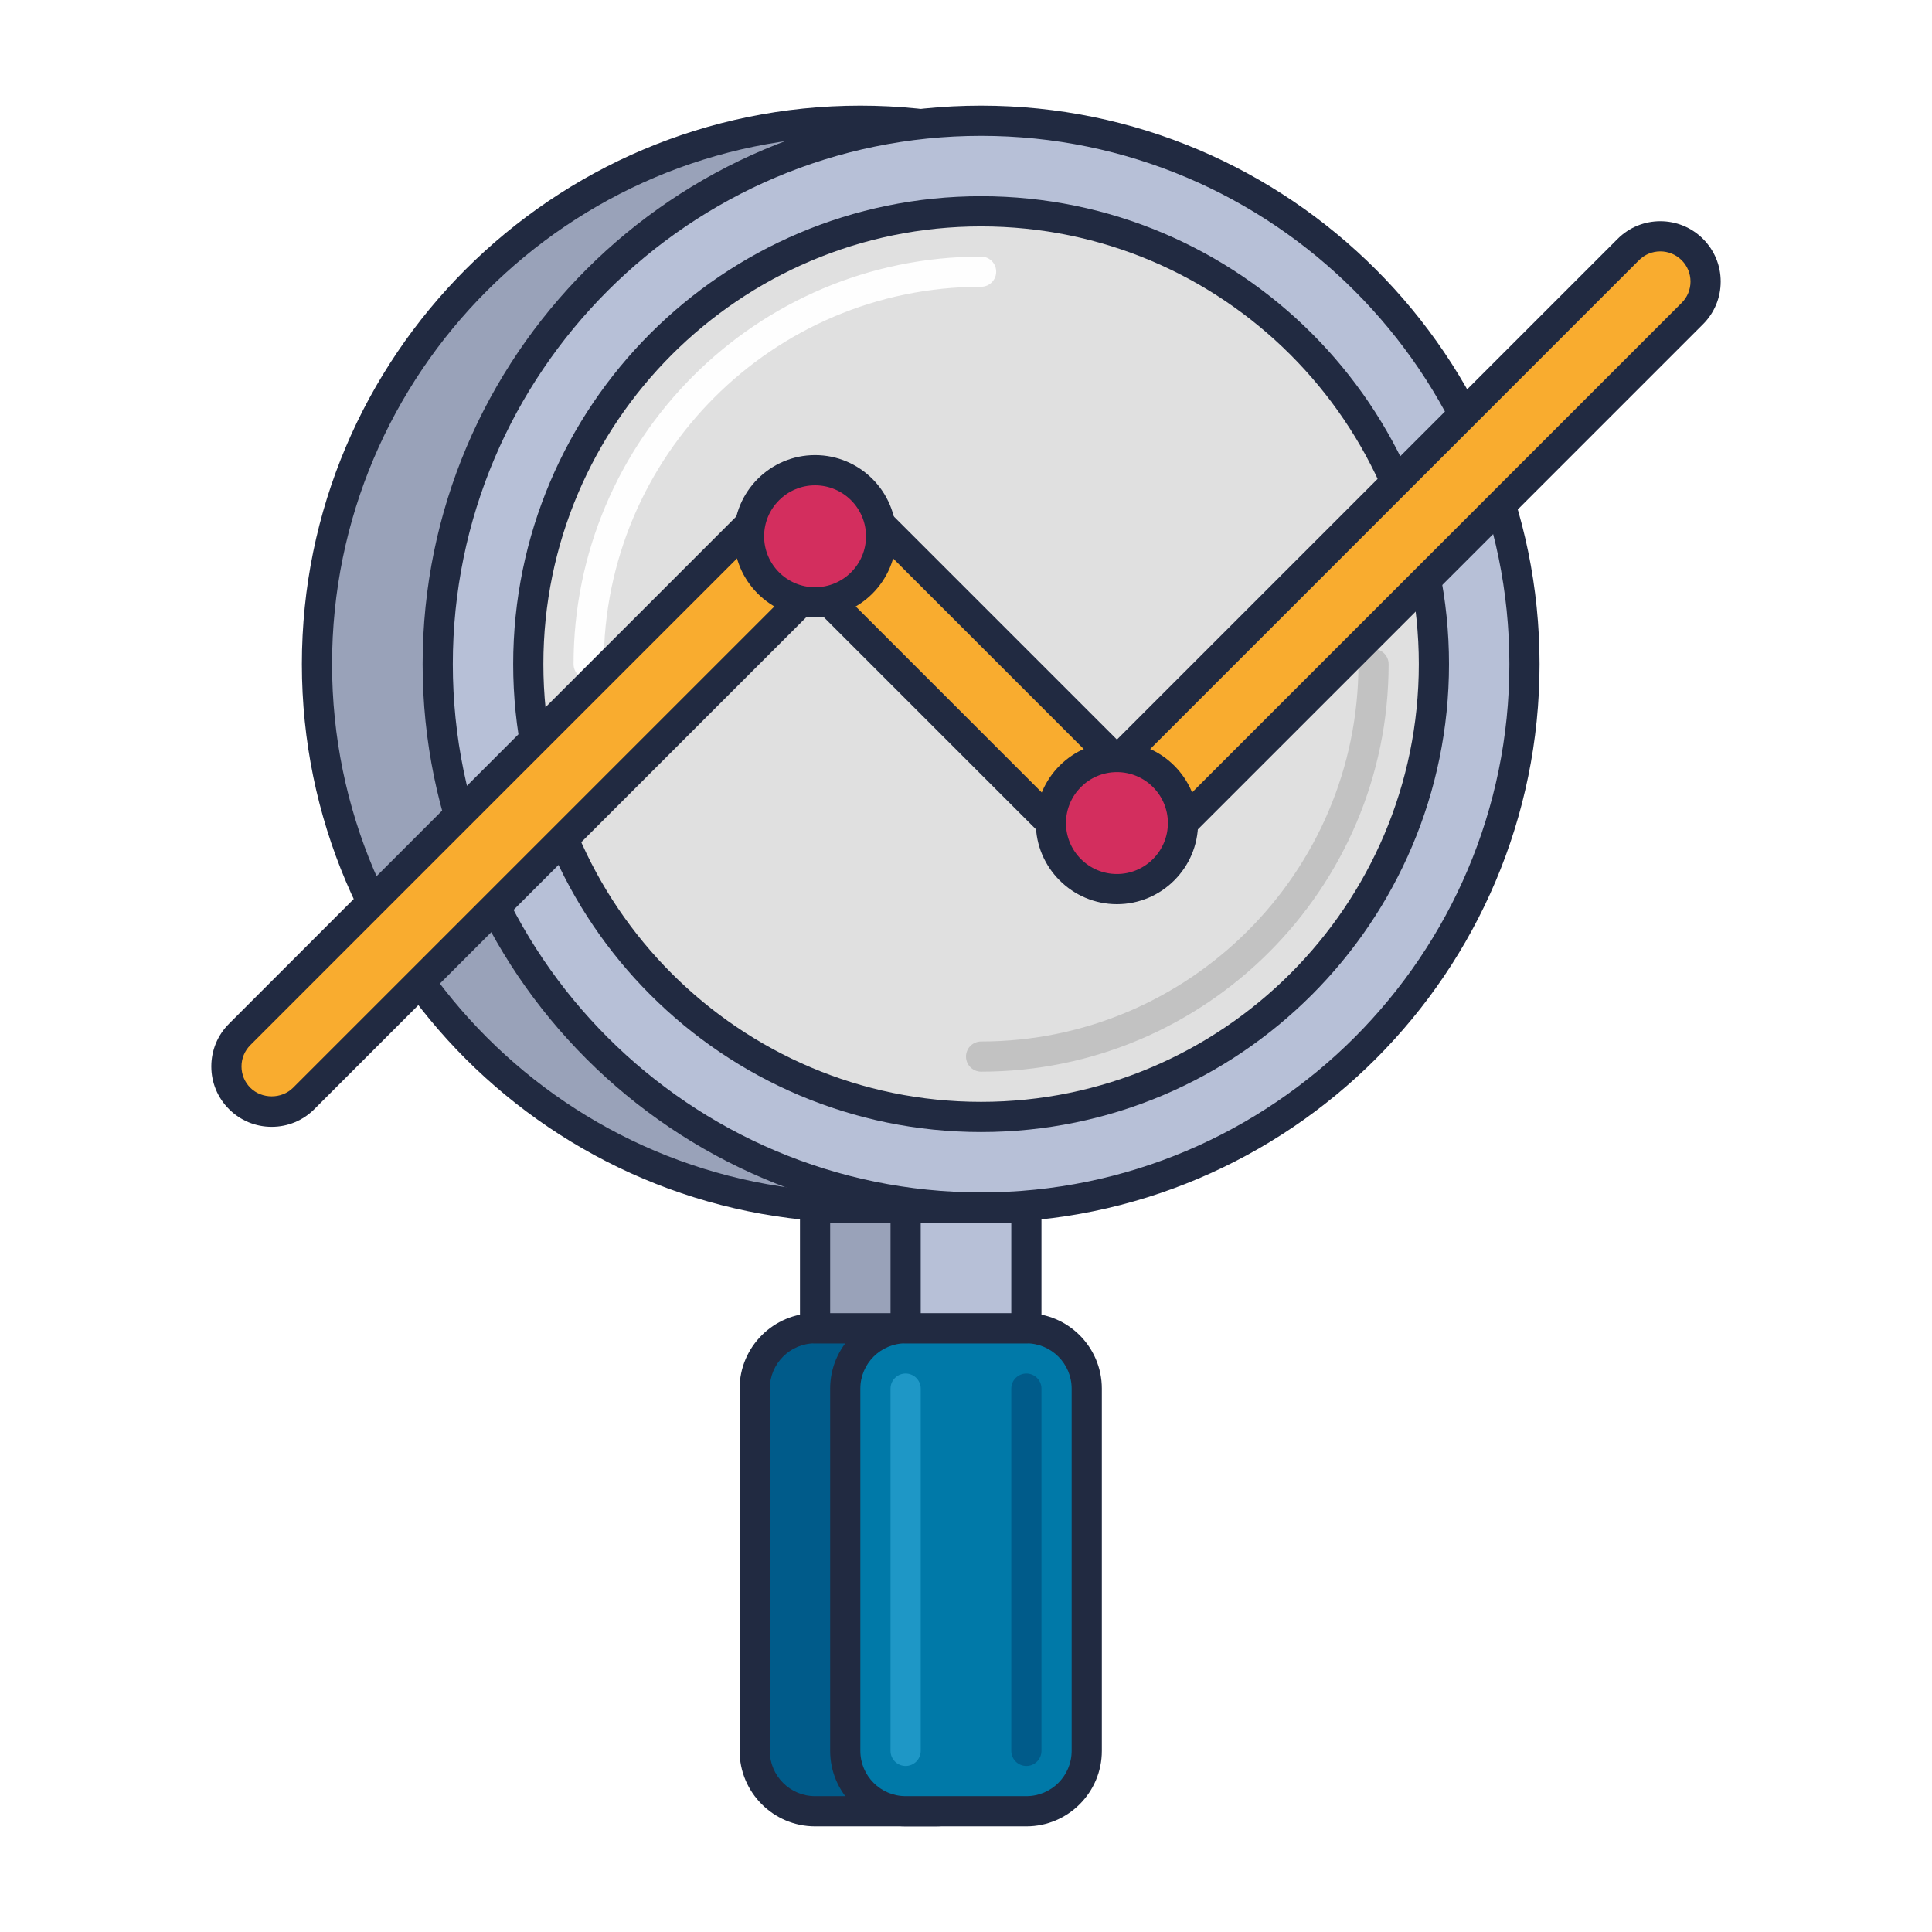
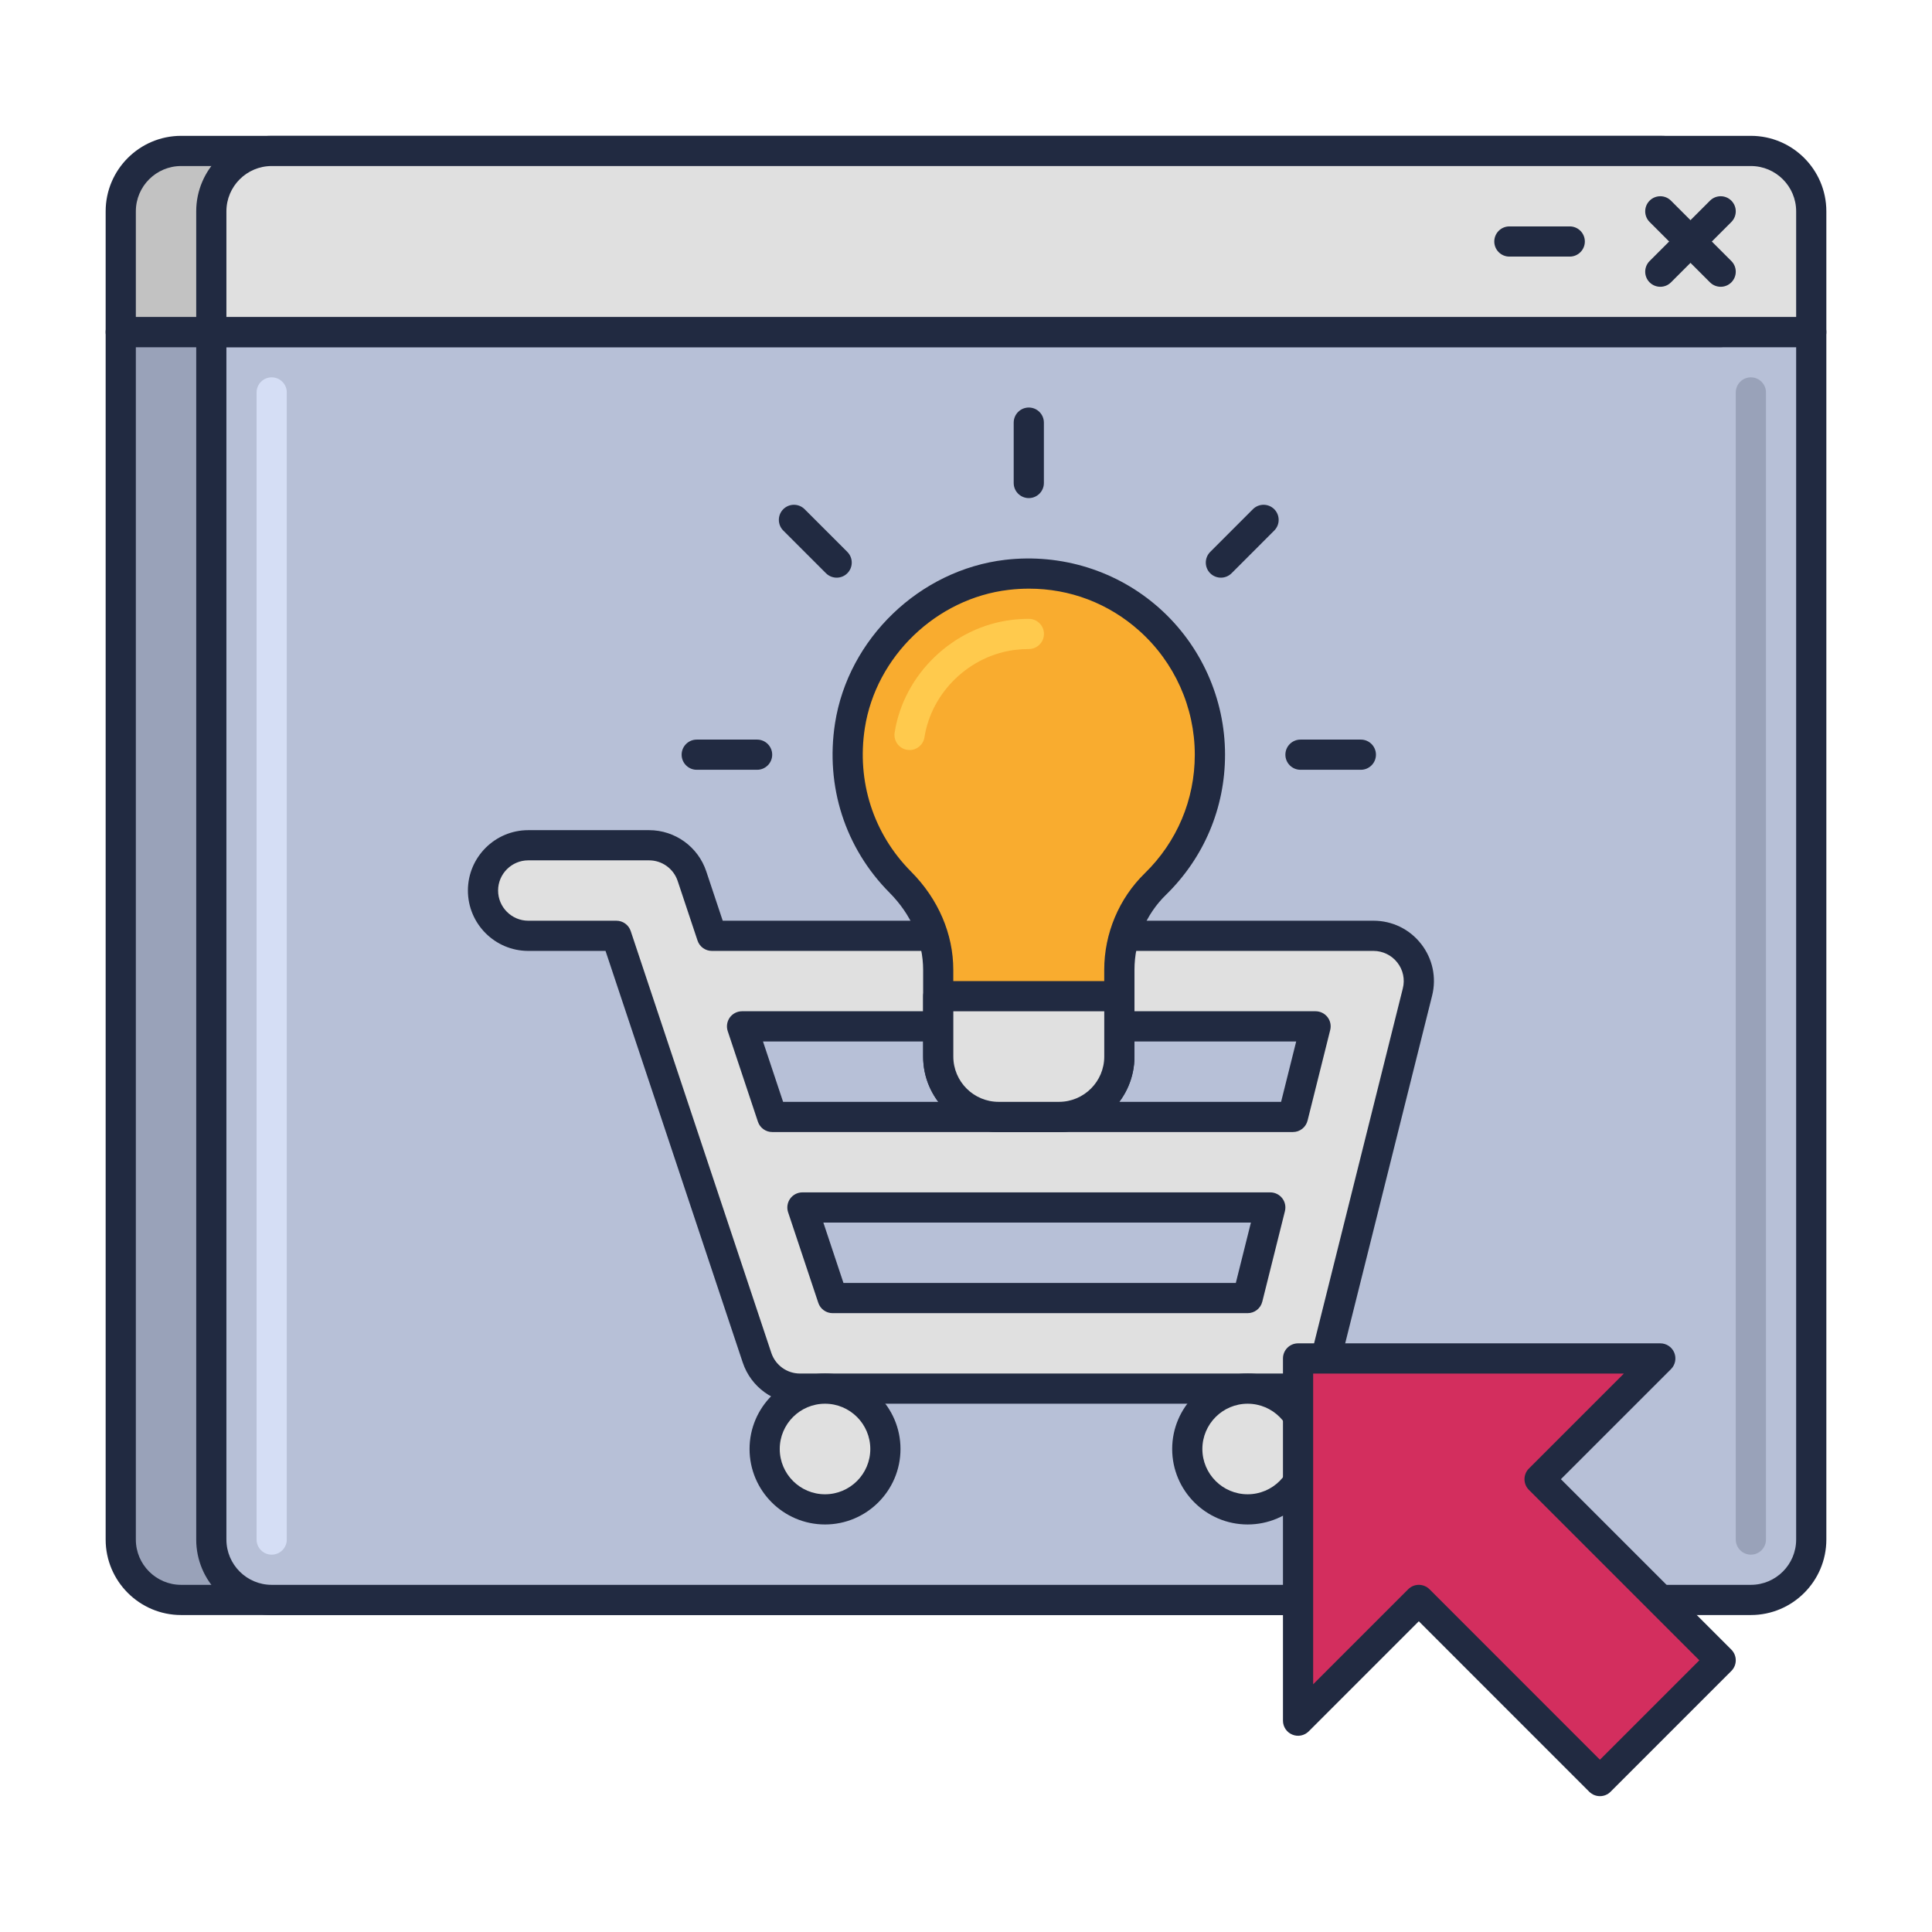
<svg xmlns="http://www.w3.org/2000/svg" version="1.1" id="Icon_Set" x="0px" y="0px" viewBox="0 0 64 64" style="enable-background:new 0 0 64 64;" xml:space="preserve">
  <style type="text/css">
	.st0{fill:#C2C2C2;}
	.st1{fill:#212A41;}
	.st2{fill:#E0E0E0;}
	.st3{fill:#FEFEFE;}
	.st4{fill:#005B8A;}
	.st5{fill:#0079A8;}
	.st6{fill:#E0C8A4;}
	.st7{fill:#FEE6C2;}
	.st8{fill:#DB8E11;}
	.st9{fill:#F9AC2F;}
	.st10{fill:#FFCA4D;}
	.st11{fill:#D32E5E;}
	.st12{fill:#B51040;}
	.st13{fill:#6C696F;}
	.st14{fill:#F14C7C;}
	.st15{fill:#4E4B51;}
	.st16{fill:#E8D2A8;}
	.st17{fill:#C2AA86;}
	.st18{fill:#8A878D;}
	.st19{fill:#99A2B9;}
	.st20{fill:#B7C0D7;}
	.st21{fill:#D5DEF5;}
	.st22{fill:#302D33;}
	.st23{fill:#BED38E;}
	.st24{fill:#1E97C6;}
	.st25{fill:#A0B570;}
	.st26{fill:#DCF1AC;}
	.st27{fill:#A4A4A4;}
	.st28{fill:#7B849B;}
	.st29{fill:#BD7000;}
</style>
  <g>
    <g>
-       <circle class="st19" cx="28.5" cy="22" r="18" />
-       <path class="st1" d="M28.5,40.5C18.299,40.5,10,32.201,10,22S18.299,3.5,28.5,3.5S47,11.799,47,22S38.701,40.5,28.5,40.5z     M28.5,4.5C18.851,4.5,11,12.351,11,22s7.851,17.5,17.5,17.5S46,31.649,46,22S38.149,4.5,28.5,4.5z" />
+       <path class="st19" d="M4,51V11h53v40c0,1.105-0.895,2-2,2H6C4.895,53,4,52.105,4,51z" />
+       <path class="st1" d="M55,53.5H6c-1.378,0-2.5-1.122-2.5-2.5V11c0-0.276,0.224-0.5,0.5-0.5h53c0.276,0,0.5,0.224,0.5,0.5v40    C57.5,52.378,56.379,53.5,55,53.5z M4.5,11.5V51c0,0.827,0.673,1.5,1.5,1.5h49c0.827,0,1.5-0.673,1.5-1.5V11.5H4.5z" />
    </g>
    <g>
-       <circle class="st20" cx="32.5" cy="22" r="18" />
-       <path class="st1" d="M32.5,40.5C22.299,40.5,14,32.201,14,22S22.299,3.5,32.5,3.5S51,11.799,51,22S42.701,40.5,32.5,40.5z     M32.5,4.5C22.851,4.5,15,12.351,15,22s7.851,17.5,17.5,17.5S50,31.649,50,22S42.149,4.5,32.5,4.5z" />
+       <path class="st20" d="M7,51V11h53v40c0,1.105-0.895,2-2,2H9C7.895,53,7,52.105,7,51z" />
+       <path class="st1" d="M58,53.5H9c-1.378,0-2.5-1.122-2.5-2.5V11c0-0.276,0.224-0.5,0.5-0.5h53c0.276,0,0.5,0.224,0.5,0.5v40    C60.5,52.378,59.379,53.5,58,53.5z M7.5,11.5V51c0,0.827,0.673,1.5,1.5,1.5h49c0.827,0,1.5-0.673,1.5-1.5V11.5H7.5z" />
    </g>
    <g>
-       <circle class="st2" cx="32.5" cy="22" r="15" />
-       <path class="st1" d="M32.5,37.5C23.953,37.5,17,30.547,17,22S23.953,6.5,32.5,6.5S48,13.453,48,22S41.047,37.5,32.5,37.5z     M32.5,7.5C24.505,7.5,18,14.005,18,22s6.505,14.5,14.5,14.5S47,29.995,47,22S40.495,7.5,32.5,7.5z" />
+       <path class="st0" d="M55,5H6C4.895,5,4,5.895,4,7v4h53V7C57,5.895,56.105,5,55,5z" />
+       <path class="st1" d="M57,11.5H4c-0.276,0-0.5-0.224-0.5-0.5V7c0-1.378,1.122-2.5,2.5-2.5h49c1.379,0,2.5,1.122,2.5,2.5v4    C57.5,11.276,57.276,11.5,57,11.5z M4.5,10.5h52V7c0-0.827-0.673-1.5-1.5-1.5H6C5.173,5.5,4.5,6.173,4.5,7V10.5z" />
    </g>
    <g>
-       <path class="st0" d="M32.5,35.5c-0.276,0-0.5-0.224-0.5-0.5s0.224-0.5,0.5-0.5C39.393,34.5,45,28.893,45,22    c0-0.276,0.224-0.5,0.5-0.5S46,21.724,46,22C46,29.444,39.944,35.5,32.5,35.5z" />
+       <path class="st19" d="M58,51.5c-0.276,0-0.5-0.224-0.5-0.5V13c0-0.276,0.224-0.5,0.5-0.5s0.5,0.224,0.5,0.5v38    C58.5,51.276,58.276,51.5,58,51.5z" />
    </g>
    <g>
-       <path class="st3" d="M19.5,22.5c-0.276,0-0.5-0.224-0.5-0.5c0-7.444,6.056-13.5,13.5-13.5C32.776,8.5,33,8.724,33,9    s-0.224,0.5-0.5,0.5C25.607,9.5,20,15.107,20,22C20,22.276,19.776,22.5,19.5,22.5z" />
+       <path class="st21" d="M9,51.5c-0.276,0-0.5-0.224-0.5-0.5V13c0-0.276,0.224-0.5,0.5-0.5s0.5,0.224,0.5,0.5v38    C9.5,51.276,9.276,51.5,9,51.5z" />
    </g>
    <g>
-       <path class="st4" d="M31,60h-4c-1.105,0-2-0.895-2-2V46c0-1.105,0.895-2,2-2h4c1.105,0,2,0.895,2,2v12C33,59.105,32.105,60,31,60z    " />
-       <path class="st1" d="M31,60.5h-4c-1.379,0-2.5-1.122-2.5-2.5V46c0-1.378,1.121-2.5,2.5-2.5h4c1.379,0,2.5,1.122,2.5,2.5v12    C33.5,59.378,32.379,60.5,31,60.5z M27,44.5c-0.827,0-1.5,0.673-1.5,1.5v12c0,0.827,0.673,1.5,1.5,1.5h4    c0.827,0,1.5-0.673,1.5-1.5V46c0-0.827-0.673-1.5-1.5-1.5H27z" />
+       <path class="st2" d="M58,5H9C7.895,5,7,5.895,7,7v4h53V7C60,5.895,59.105,5,58,5z" />
+       <path class="st1" d="M60,11.5H7c-0.276,0-0.5-0.224-0.5-0.5V7c0-1.378,1.122-2.5,2.5-2.5h49c1.379,0,2.5,1.122,2.5,2.5v4    C60.5,11.276,60.276,11.5,60,11.5z M7.5,10.5h52V7c0-0.827-0.673-1.5-1.5-1.5H9C8.173,5.5,7.5,6.173,7.5,7V10.5z" />
    </g>
    <g>
-       <rect x="27" y="40" class="st19" width="4" height="4" />
-       <path class="st1" d="M31,44.5h-4c-0.276,0-0.5-0.224-0.5-0.5v-4c0-0.276,0.224-0.5,0.5-0.5h4c0.276,0,0.5,0.224,0.5,0.5v4    C31.5,44.276,31.276,44.5,31,44.5z M27.5,43.5h3v-3h-3V43.5z" />
+       <path class="st1" d="M52,8.5h-2c-0.276,0-0.5-0.224-0.5-0.5s0.224-0.5,0.5-0.5h2c0.276,0,0.5,0.224,0.5,0.5S52.276,8.5,52,8.5z" />
    </g>
    <g>
-       <path class="st5" d="M34,60h-4c-1.105,0-2-0.895-2-2V46c0-1.105,0.895-2,2-2h4c1.105,0,2,0.895,2,2v12C36,59.105,35.105,60,34,60z    " />
-       <path class="st1" d="M34,60.5h-4c-1.379,0-2.5-1.122-2.5-2.5V46c0-1.378,1.121-2.5,2.5-2.5h4c1.379,0,2.5,1.122,2.5,2.5v12    C36.5,59.378,35.379,60.5,34,60.5z M30,44.5c-0.827,0-1.5,0.673-1.5,1.5v12c0,0.827,0.673,1.5,1.5,1.5h4    c0.827,0,1.5-0.673,1.5-1.5V46c0-0.827-0.673-1.5-1.5-1.5H30z" />
+       <path class="st1" d="M57,9.5c-0.128,0-0.256-0.049-0.354-0.146l-2-2c-0.195-0.195-0.195-0.512,0-0.707s0.512-0.195,0.707,0l2,2    c0.195,0.195,0.195,0.512,0,0.707C57.256,9.451,57.128,9.5,57,9.5z" />
    </g>
    <g>
-       <rect x="30" y="40" class="st20" width="4" height="4" />
-       <path class="st1" d="M34,44.5h-4c-0.276,0-0.5-0.224-0.5-0.5v-4c0-0.276,0.224-0.5,0.5-0.5h4c0.276,0,0.5,0.224,0.5,0.5v4    C34.5,44.276,34.276,44.5,34,44.5z M30.5,43.5h3v-3h-3V43.5z" />
+       <path class="st1" d="M55,9.5c-0.128,0-0.256-0.049-0.354-0.146c-0.195-0.195-0.195-0.512,0-0.707l2-2    c0.195-0.195,0.512-0.195,0.707,0s0.195,0.512,0,0.707l-2,2C55.256,9.451,55.128,9.5,55,9.5z" />
    </g>
    <g>
-       <path class="st24" d="M30,58.5c-0.276,0-0.5-0.224-0.5-0.5V46c0-0.276,0.224-0.5,0.5-0.5s0.5,0.224,0.5,0.5v12    C30.5,58.276,30.276,58.5,30,58.5z" />
+       <path class="st2" d="M46.683,31.577C46.398,31.213,45.962,31,45.5,31H23.581l-0.658-1.974C22.719,28.413,22.146,28,21.5,28h-4    c-0.829,0-1.5,0.671-1.5,1.5s0.671,1.5,1.5,1.5h2.919l0.658,1.974l4,12C25.281,45.587,25.854,46,26.5,46h16    c0.688,0,1.288-0.468,1.455-1.136l3-12C47.067,32.416,46.967,31.941,46.683,31.577z M43.579,34l-0.75,3H25.581l-1-3H43.579z     M27.581,43l-1-3h15.498l-0.75,3H27.581z" />
+       <path class="st1" d="M42.5,46.5h-16c-0.862,0-1.625-0.55-1.897-1.368L20.059,31.5H17.5c-1.103,0-2-0.897-2-2s0.897-2,2-2h4    c0.862,0,1.625,0.55,1.897,1.368l0.544,1.632H45.5c0.62,0,1.195,0.28,1.576,0.769c0.001,0,0.001,0,0.001,0    c0.381,0.489,0.514,1.115,0.363,1.716l-3,12C44.217,45.877,43.419,46.5,42.5,46.5z M17.5,28.5c-0.551,0-1,0.449-1,1s0.449,1,1,1    h2.919c0.215,0,0.406,0.138,0.474,0.342l4.658,13.974c0.137,0.409,0.518,0.684,0.949,0.684h16c0.46,0,0.858-0.312,0.97-0.757l3-12    c0.076-0.301,0.01-0.614-0.182-0.858C46.101,31.644,45.806,31.5,45.5,31.5H23.581c-0.215,0-0.406-0.138-0.474-0.342l-0.658-1.974    C22.312,28.775,21.931,28.5,21.5,28.5H17.5z M41.329,43.5H27.581c-0.215,0-0.406-0.138-0.474-0.342l-1-3    c-0.051-0.152-0.025-0.32,0.068-0.451c0.094-0.13,0.245-0.208,0.406-0.208h15.498c0.154,0,0.3,0.071,0.395,0.192    c0.095,0.121,0.128,0.279,0.091,0.429l-0.75,3C41.759,43.344,41.559,43.5,41.329,43.5z M27.941,42.5h12.997l0.5-2H27.275    L27.941,42.5z M42.829,37.5H25.581c-0.215,0-0.406-0.138-0.474-0.342l-1-3c-0.051-0.152-0.025-0.32,0.068-0.451    c0.094-0.13,0.245-0.208,0.406-0.208h18.998c0.154,0,0.3,0.071,0.395,0.192c0.095,0.121,0.128,0.279,0.091,0.429l-0.75,3    C43.259,37.344,43.059,37.5,42.829,37.5z M25.941,36.5h16.497l0.5-2H25.275L25.941,36.5z" />
    </g>
    <g>
-       <path class="st4" d="M34,58.5c-0.276,0-0.5-0.224-0.5-0.5V46c0-0.276,0.224-0.5,0.5-0.5s0.5,0.224,0.5,0.5v12    C34.5,58.276,34.276,58.5,34,58.5z" />
+       <circle class="st2" cx="41.33" cy="48" r="2" />
+       <path class="st1" d="M41.33,50.5c-1.379,0-2.5-1.122-2.5-2.5s1.121-2.5,2.5-2.5s2.5,1.122,2.5,2.5S42.709,50.5,41.33,50.5z     M41.33,46.5c-0.827,0-1.5,0.673-1.5,1.5s0.673,1.5,1.5,1.5s1.5-0.673,1.5-1.5S42.157,46.5,41.33,46.5z" />
    </g>
    <g>
-       <path class="st9" d="M9,36.827c-0.384,0-0.768-0.146-1.061-0.439c-0.586-0.585-0.586-1.536,0-2.121l18-18    c0.586-0.586,1.535-0.586,2.121,0L37,25.206L53.939,8.267c0.586-0.586,1.535-0.586,2.121,0c0.586,0.585,0.586,1.536,0,2.121    l-18,18c-0.586,0.586-1.535,0.586-2.121,0L27,19.448L10.061,36.388C9.768,36.681,9.384,36.827,9,36.827z" />
-       <path class="st1" d="M9,37.327c-0.534,0-1.036-0.208-1.414-0.586C7.208,36.364,7,35.861,7,35.327s0.208-1.037,0.586-1.414l18-18    c0.779-0.78,2.049-0.78,2.828,0L37,24.499L53.586,7.913c0.779-0.78,2.049-0.78,2.828,0C56.792,8.291,57,8.793,57,9.327    s-0.208,1.037-0.586,1.414l-18,18c-0.756,0.756-2.072,0.756-2.828,0L27,20.155L10.414,36.741C10.036,37.119,9.534,37.327,9,37.327    z M27,16.328c-0.256,0-0.512,0.098-0.707,0.292l-18,18C8.104,34.809,8,35.06,8,35.327s0.104,0.518,0.293,0.707    c0.379,0.378,1.035,0.378,1.414,0l16.939-16.939c0.195-0.195,0.512-0.195,0.707,0l8.939,8.939c0.379,0.378,1.035,0.378,1.414,0    l18-18C55.896,9.845,56,9.594,56,9.327s-0.104-0.518-0.293-0.707c-0.391-0.39-1.023-0.39-1.414,0L37.354,25.56    c-0.195,0.195-0.512,0.195-0.707,0l-8.939-8.939C27.512,16.425,27.256,16.328,27,16.328z" />
+       <circle class="st2" cx="27.33" cy="48" r="2" />
+       <path class="st1" d="M27.33,50.5c-1.378,0-2.5-1.122-2.5-2.5s1.122-2.5,2.5-2.5s2.5,1.122,2.5,2.5S28.708,50.5,27.33,50.5z     M27.33,46.5c-0.827,0-1.5,0.673-1.5,1.5s0.673,1.5,1.5,1.5s1.5-0.673,1.5-1.5S28.157,46.5,27.33,46.5z" />
    </g>
    <g>
-       <circle class="st11" cx="27" cy="17.765" r="2.188" />
-       <path class="st1" d="M27,20.452c-1.481,0-2.688-1.206-2.688-2.688s1.206-2.688,2.688-2.688s2.688,1.206,2.688,2.688    S28.481,20.452,27,20.452z M27,16.077c-0.931,0-1.688,0.757-1.688,1.688s0.757,1.688,1.688,1.688s1.688-0.757,1.688-1.688    S27.931,16.077,27,16.077z" />
+       <polygon class="st11" points="43,45 43,57 47,53 53,59 57,55 51,49 55,45   " />
+       <path class="st1" d="M53,59.5c-0.128,0-0.256-0.049-0.354-0.146L47,53.707l-3.646,3.646c-0.144,0.143-0.36,0.187-0.545,0.108    C42.622,57.385,42.5,57.202,42.5,57V45c0-0.276,0.224-0.5,0.5-0.5h12c0.202,0,0.385,0.122,0.462,0.309s0.034,0.402-0.108,0.545    L51.707,49l5.646,5.646c0.195,0.195,0.195,0.512,0,0.707l-4,4C53.256,59.451,53.128,59.5,53,59.5z M47,52.5    c0.128,0,0.256,0.049,0.354,0.146L53,58.293L56.293,55l-5.646-5.646c-0.195-0.195-0.195-0.512,0-0.707l3.146-3.146H43.5v10.293    l3.146-3.146C46.744,52.549,46.872,52.5,47,52.5z" />
    </g>
    <g>
-       <circle class="st11" cx="37" cy="27.265" r="2.188" />
-       <path class="st1" d="M37,29.952c-1.481,0-2.688-1.206-2.688-2.688s1.206-2.688,2.688-2.688s2.688,1.206,2.688,2.688    S38.481,29.952,37,29.952z M37,25.577c-0.931,0-1.688,0.757-1.688,1.688s0.757,1.688,1.688,1.688s1.688-0.757,1.688-1.688    S37.931,25.577,37,25.577z" />
+       <path class="st9" d="M40.08,25c0-3.553-3.088-6.384-6.726-5.957c-2.621,0.307-4.793,2.388-5.199,4.996    c-0.315,2.025,0.386,3.894,1.669,5.185c0.776,0.78,1.256,1.805,1.256,2.905l0,2.872c0,1.105,0.895,2,2,2h2c1.105,0,2-0.895,2-2    v-2.876c0-1.067,0.426-2.091,1.19-2.836C39.386,28.2,40.08,26.682,40.08,25z" />
+       <path class="st1" d="M35.08,37.5h-2c-1.378,0-2.5-1.122-2.5-2.5v-2.872c0-0.927-0.395-1.833-1.11-2.553    c-1.474-1.482-2.133-3.528-1.809-5.614c0.436-2.806,2.806-5.083,5.635-5.416c1.864-0.218,3.718,0.364,5.103,1.596    c1.387,1.233,2.182,3.004,2.182,4.858c0,1.762-0.696,3.412-1.96,4.646c-0.661,0.644-1.04,1.547-1.04,2.478V35    C37.58,36.378,36.459,37.5,35.08,37.5z M34.088,19.5c-0.224,0-0.448,0.013-0.675,0.04c-2.392,0.281-4.395,2.205-4.764,4.576    c-0.275,1.768,0.282,3.501,1.529,4.755c0.904,0.908,1.401,2.065,1.401,3.258V35c0,0.827,0.673,1.5,1.5,1.5h2    c0.827,0,1.5-0.673,1.5-1.5v-2.876c0-1.199,0.489-2.363,1.342-3.194c1.069-1.044,1.658-2.439,1.658-3.93    c0-1.569-0.673-3.067-1.846-4.111C36.714,19.981,35.438,19.5,34.088,19.5z" />
+     </g>
+     <g>
+       <path class="st10" d="M30.131,24.846c-0.025,0-0.051-0.002-0.078-0.006c-0.272-0.042-0.459-0.298-0.417-0.571    c0.301-1.935,1.938-3.506,3.892-3.736c0.186-0.022,0.37-0.033,0.554-0.033c0.276,0,0.5,0.224,0.5,0.5s-0.224,0.5-0.5,0.5    c-0.145,0-0.29,0.009-0.437,0.026c-1.517,0.178-2.787,1.396-3.021,2.897C30.586,24.669,30.374,24.846,30.131,24.846z" />
+     </g>
+     <g>
+       <path class="st2" d="M37.08,33h-6v2c0,1.105,0.895,2,2,2h2c1.105,0,2-0.895,2-2V33z" />
+       <path class="st1" d="M35.08,37.5h-2c-1.378,0-2.5-1.122-2.5-2.5v-2c0-0.276,0.224-0.5,0.5-0.5h6c0.276,0,0.5,0.224,0.5,0.5v2    C37.58,36.378,36.459,37.5,35.08,37.5z M31.58,33.5V35c0,0.827,0.673,1.5,1.5,1.5h2c0.827,0,1.5-0.673,1.5-1.5v-1.5H31.58z" />
+     </g>
+     <g>
+       <path class="st1" d="M34.08,16.5c-0.276,0-0.5-0.224-0.5-0.5v-2c0-0.276,0.224-0.5,0.5-0.5s0.5,0.224,0.5,0.5v2    C34.58,16.276,34.356,16.5,34.08,16.5z" />
+     </g>
+     <g>
+       <path class="st1" d="M45.08,25.5h-2c-0.276,0-0.5-0.224-0.5-0.5s0.224-0.5,0.5-0.5h2c0.276,0,0.5,0.224,0.5,0.5    S45.356,25.5,45.08,25.5z" />
+     </g>
+     <g>
+       <path class="st1" d="M25.08,25.5h-2c-0.276,0-0.5-0.224-0.5-0.5s0.224-0.5,0.5-0.5h2c0.276,0,0.5,0.224,0.5,0.5    S25.356,25.5,25.08,25.5z" />
+     </g>
+     <g>
+       <path class="st1" d="M27.716,19.136c-0.128,0-0.256-0.049-0.354-0.146l-1.415-1.415c-0.195-0.195-0.195-0.512,0-0.707    s0.512-0.195,0.707,0l1.415,1.415c0.195,0.195,0.195,0.512,0,0.707C27.972,19.087,27.844,19.136,27.716,19.136z" />
+     </g>
+     <g>
+       <path class="st1" d="M40.444,19.136c-0.128,0-0.256-0.049-0.354-0.146c-0.195-0.195-0.195-0.512,0-0.707l1.414-1.415    c0.195-0.195,0.512-0.195,0.707,0s0.195,0.512,0,0.707l-1.414,1.415C40.7,19.087,40.572,19.136,40.444,19.136z" />
    </g>
  </g>
</svg>
